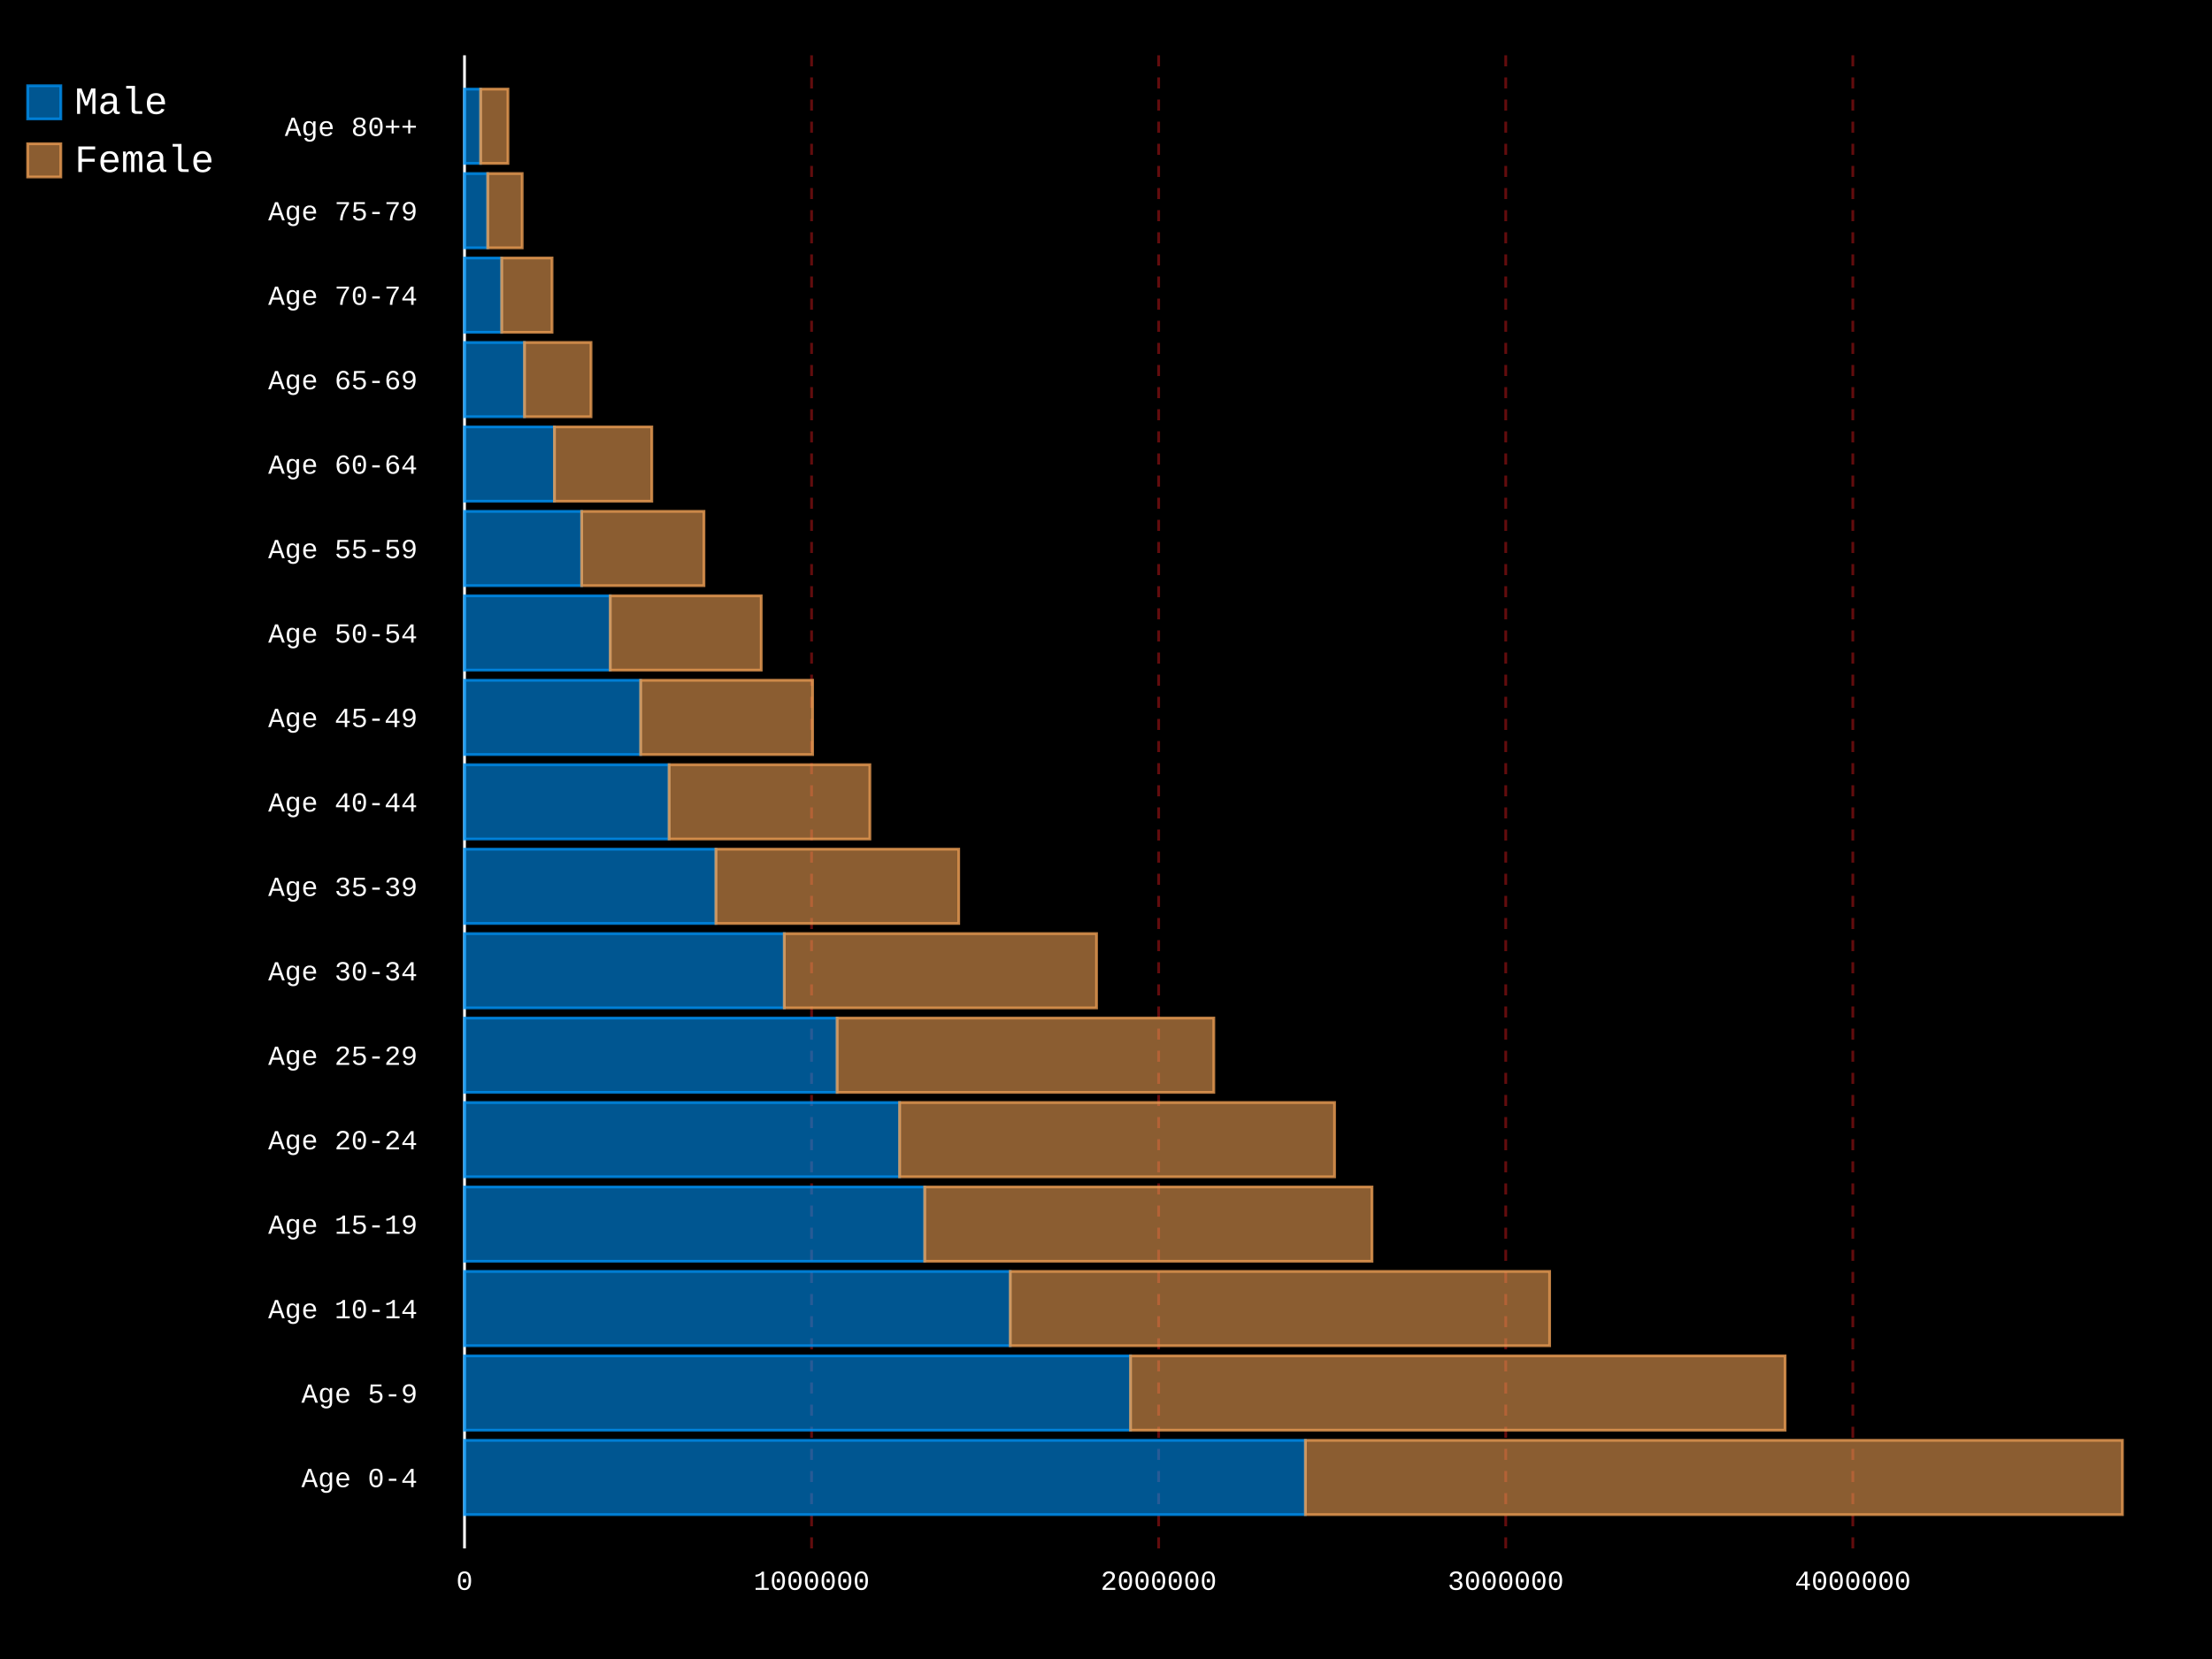
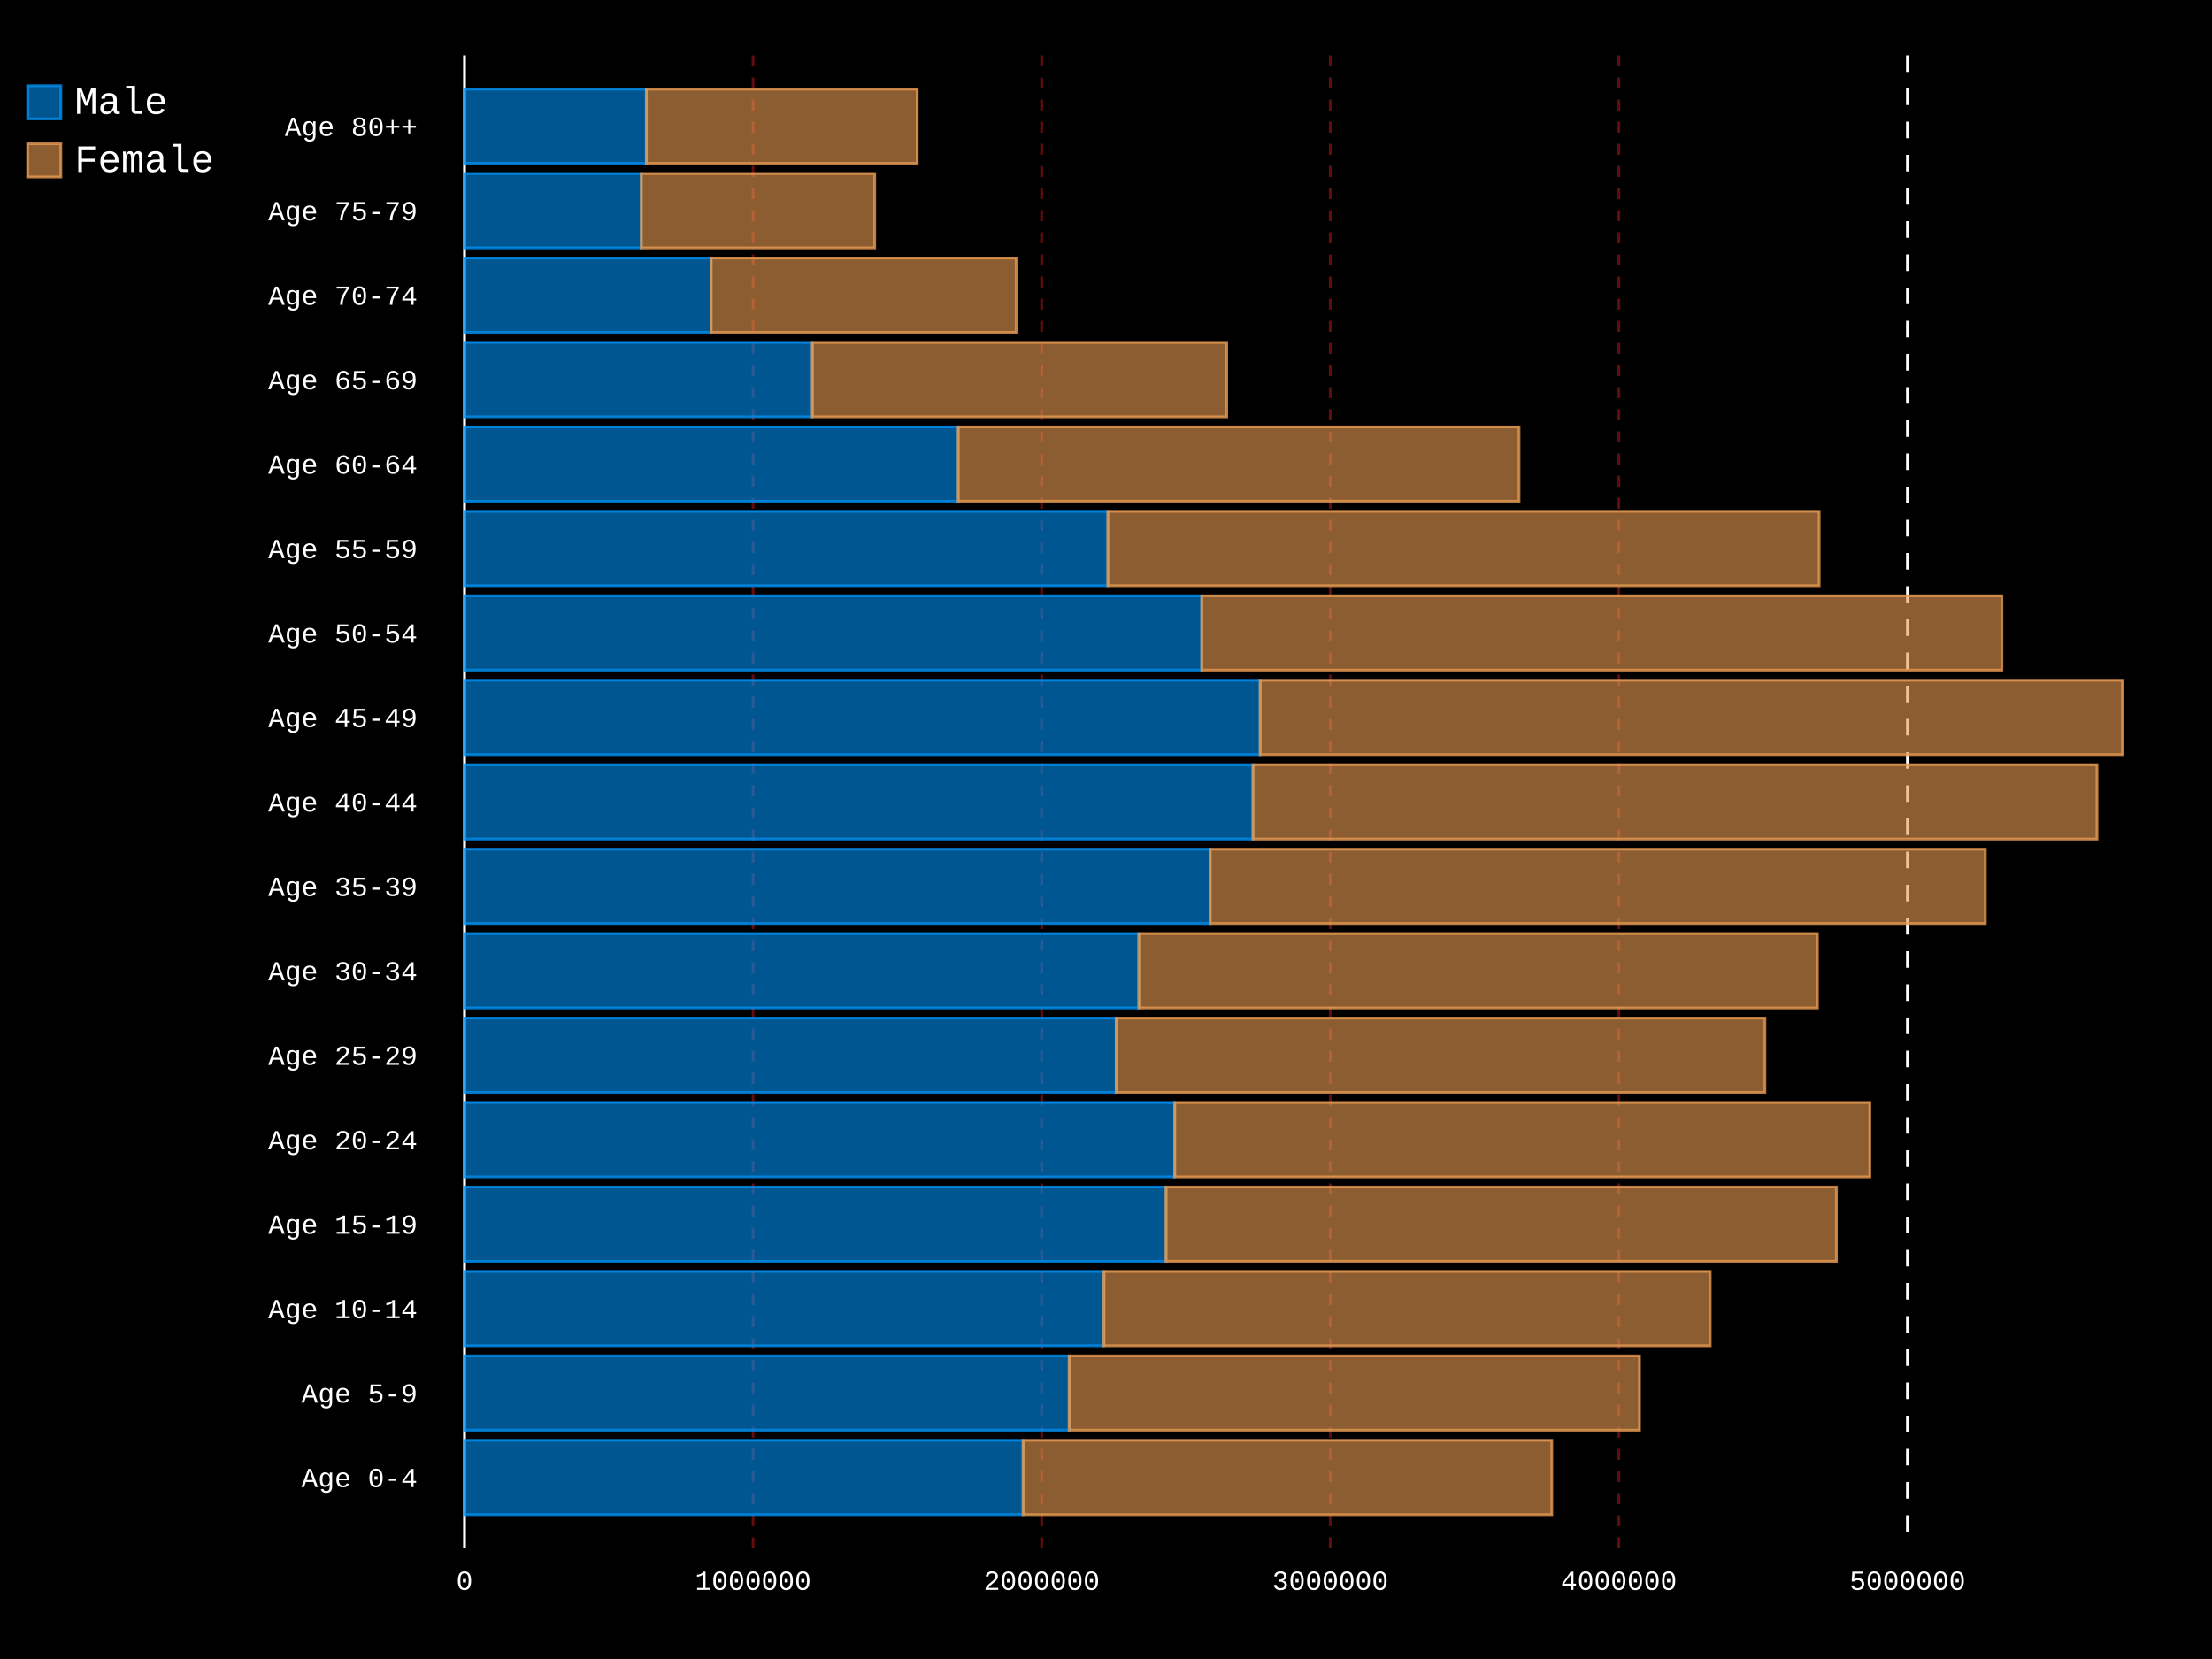
- <svg xmlns="http://www.w3.org/2000/svg" class="pygal-chart" id="chart-de1f4e78-e949-492e-aaf6-1349cedfcecf" viewBox="0 0 800 600">
+ <svg xmlns="http://www.w3.org/2000/svg" class="pygal-chart" id="chart-58d610a6-37e9-4d5d-b18b-5e0188b2ed8d" viewBox="0 0 800 600">
  <defs>
-     <style type="text/css">#chart-de1f4e78-e949-492e-aaf6-1349cedfcecf{-webkit-user-select:none;-webkit-font-smoothing:antialiased;font-family:Consolas,"Liberation Mono",Menlo,Courier,monospace}#chart-de1f4e78-e949-492e-aaf6-1349cedfcecf .title{font-family:Consolas,"Liberation Mono",Menlo,Courier,monospace;font-size:16px}#chart-de1f4e78-e949-492e-aaf6-1349cedfcecf .legends .legend text{font-family:Consolas,"Liberation Mono",Menlo,Courier,monospace;font-size:14px}#chart-de1f4e78-e949-492e-aaf6-1349cedfcecf .axis text{font-family:Consolas,"Liberation Mono",Menlo,Courier,monospace;font-size:10px}#chart-de1f4e78-e949-492e-aaf6-1349cedfcecf .axis text.major{font-family:Consolas,"Liberation Mono",Menlo,Courier,monospace;font-size:10px}#chart-de1f4e78-e949-492e-aaf6-1349cedfcecf .text-overlay text.value{font-family:Consolas,"Liberation Mono",Menlo,Courier,monospace;font-size:16px}#chart-de1f4e78-e949-492e-aaf6-1349cedfcecf .text-overlay text.label{font-family:Consolas,"Liberation Mono",Menlo,Courier,monospace;font-size:10px}#chart-de1f4e78-e949-492e-aaf6-1349cedfcecf .tooltip{font-family:Consolas,"Liberation Mono",Menlo,Courier,monospace;font-size:14px}#chart-de1f4e78-e949-492e-aaf6-1349cedfcecf text.no_data{font-family:Consolas,"Liberation Mono",Menlo,Courier,monospace;font-size:64px}
- #chart-de1f4e78-e949-492e-aaf6-1349cedfcecf{background-color:Black}#chart-de1f4e78-e949-492e-aaf6-1349cedfcecf path,#chart-de1f4e78-e949-492e-aaf6-1349cedfcecf line,#chart-de1f4e78-e949-492e-aaf6-1349cedfcecf rect,#chart-de1f4e78-e949-492e-aaf6-1349cedfcecf circle{-webkit-transition:400ms ease-in;-moz-transition:400ms ease-in;transition:400ms ease-in}#chart-de1f4e78-e949-492e-aaf6-1349cedfcecf .graph &gt; .background{fill:Black}#chart-de1f4e78-e949-492e-aaf6-1349cedfcecf .plot &gt; .background{fill:Black}#chart-de1f4e78-e949-492e-aaf6-1349cedfcecf .graph{fill:White}#chart-de1f4e78-e949-492e-aaf6-1349cedfcecf text.no_data{fill:White}#chart-de1f4e78-e949-492e-aaf6-1349cedfcecf .title{fill:White}#chart-de1f4e78-e949-492e-aaf6-1349cedfcecf .legends .legend text{fill:White}#chart-de1f4e78-e949-492e-aaf6-1349cedfcecf .legends .legend:hover text{fill:White}#chart-de1f4e78-e949-492e-aaf6-1349cedfcecf .axis .line{stroke:White}#chart-de1f4e78-e949-492e-aaf6-1349cedfcecf .axis .guide.line{stroke:#630C0D}#chart-de1f4e78-e949-492e-aaf6-1349cedfcecf .axis .major.line{stroke:White}#chart-de1f4e78-e949-492e-aaf6-1349cedfcecf .axis text.major{fill:White}#chart-de1f4e78-e949-492e-aaf6-1349cedfcecf .axis.y .guides:hover .guide.line,#chart-de1f4e78-e949-492e-aaf6-1349cedfcecf .line-graph .axis.x .guides:hover .guide.line,#chart-de1f4e78-e949-492e-aaf6-1349cedfcecf .stackedline-graph .axis.x .guides:hover .guide.line,#chart-de1f4e78-e949-492e-aaf6-1349cedfcecf .xy-graph .axis.x .guides:hover .guide.line{stroke:White}#chart-de1f4e78-e949-492e-aaf6-1349cedfcecf .axis .guides:hover text{fill:White}#chart-de1f4e78-e949-492e-aaf6-1349cedfcecf .reactive{fill-opacity:.6;stroke-opacity:.8}#chart-de1f4e78-e949-492e-aaf6-1349cedfcecf .ci{stroke:White}#chart-de1f4e78-e949-492e-aaf6-1349cedfcecf .reactive.active,#chart-de1f4e78-e949-492e-aaf6-1349cedfcecf .active .reactive{fill-opacity:.8;stroke-opacity:.9;stroke-width:4}#chart-de1f4e78-e949-492e-aaf6-1349cedfcecf .ci .reactive.active{stroke-width:1.5}#chart-de1f4e78-e949-492e-aaf6-1349cedfcecf .series text{fill:White}#chart-de1f4e78-e949-492e-aaf6-1349cedfcecf .tooltip rect{fill:Black;stroke:White;-webkit-transition:opacity 400ms ease-in;-moz-transition:opacity 400ms ease-in;transition:opacity 400ms ease-in}#chart-de1f4e78-e949-492e-aaf6-1349cedfcecf .tooltip .label{fill:White}#chart-de1f4e78-e949-492e-aaf6-1349cedfcecf .tooltip .label{fill:White}#chart-de1f4e78-e949-492e-aaf6-1349cedfcecf .tooltip .legend{font-size:.8em;fill:#630C0D}#chart-de1f4e78-e949-492e-aaf6-1349cedfcecf .tooltip .x_label{font-size:.6em;fill:White}#chart-de1f4e78-e949-492e-aaf6-1349cedfcecf .tooltip .xlink{font-size:.5em;text-decoration:underline}#chart-de1f4e78-e949-492e-aaf6-1349cedfcecf .tooltip .value{font-size:1.5em}#chart-de1f4e78-e949-492e-aaf6-1349cedfcecf .bound{font-size:.5em}#chart-de1f4e78-e949-492e-aaf6-1349cedfcecf .max-value{font-size:.75em;fill:#630C0D}#chart-de1f4e78-e949-492e-aaf6-1349cedfcecf .map-element{fill:Black;stroke:#630C0D !important}#chart-de1f4e78-e949-492e-aaf6-1349cedfcecf .map-element .reactive{fill-opacity:inherit;stroke-opacity:inherit}#chart-de1f4e78-e949-492e-aaf6-1349cedfcecf .color-0,#chart-de1f4e78-e949-492e-aaf6-1349cedfcecf .color-0 a:visited{stroke:#0090F1;fill:#0090F1}#chart-de1f4e78-e949-492e-aaf6-1349cedfcecf .color-1,#chart-de1f4e78-e949-492e-aaf6-1349cedfcecf .color-1 a:visited{stroke:#E89B53;fill:#E89B53}#chart-de1f4e78-e949-492e-aaf6-1349cedfcecf .text-overlay .color-0 text{fill:black}#chart-de1f4e78-e949-492e-aaf6-1349cedfcecf .text-overlay .color-1 text{fill:black}
- #chart-de1f4e78-e949-492e-aaf6-1349cedfcecf text.no_data{text-anchor:middle}#chart-de1f4e78-e949-492e-aaf6-1349cedfcecf .guide.line{fill:none}#chart-de1f4e78-e949-492e-aaf6-1349cedfcecf .centered{text-anchor:middle}#chart-de1f4e78-e949-492e-aaf6-1349cedfcecf .title{text-anchor:middle}#chart-de1f4e78-e949-492e-aaf6-1349cedfcecf .legends .legend text{fill-opacity:1}#chart-de1f4e78-e949-492e-aaf6-1349cedfcecf .axis.x text{text-anchor:middle}#chart-de1f4e78-e949-492e-aaf6-1349cedfcecf .axis.x:not(.web) text[transform]{text-anchor:start}#chart-de1f4e78-e949-492e-aaf6-1349cedfcecf .axis.x:not(.web) text[transform].backwards{text-anchor:end}#chart-de1f4e78-e949-492e-aaf6-1349cedfcecf .axis.y text{text-anchor:end}#chart-de1f4e78-e949-492e-aaf6-1349cedfcecf .axis.y text[transform].backwards{text-anchor:start}#chart-de1f4e78-e949-492e-aaf6-1349cedfcecf .axis.y2 text{text-anchor:start}#chart-de1f4e78-e949-492e-aaf6-1349cedfcecf .axis.y2 text[transform].backwards{text-anchor:end}#chart-de1f4e78-e949-492e-aaf6-1349cedfcecf .axis .guide.line{stroke-dasharray:4,4}#chart-de1f4e78-e949-492e-aaf6-1349cedfcecf .axis .major.guide.line{stroke-dasharray:6,6}#chart-de1f4e78-e949-492e-aaf6-1349cedfcecf .horizontal .axis.y .guide.line,#chart-de1f4e78-e949-492e-aaf6-1349cedfcecf .horizontal .axis.y2 .guide.line,#chart-de1f4e78-e949-492e-aaf6-1349cedfcecf .vertical .axis.x .guide.line{opacity:0}#chart-de1f4e78-e949-492e-aaf6-1349cedfcecf .horizontal .axis.always_show .guide.line,#chart-de1f4e78-e949-492e-aaf6-1349cedfcecf .vertical .axis.always_show .guide.line{opacity:1 !important}#chart-de1f4e78-e949-492e-aaf6-1349cedfcecf .axis.y .guides:hover .guide.line,#chart-de1f4e78-e949-492e-aaf6-1349cedfcecf .axis.y2 .guides:hover .guide.line,#chart-de1f4e78-e949-492e-aaf6-1349cedfcecf .axis.x .guides:hover .guide.line{opacity:1}#chart-de1f4e78-e949-492e-aaf6-1349cedfcecf .axis .guides:hover text{opacity:1}#chart-de1f4e78-e949-492e-aaf6-1349cedfcecf .nofill{fill:none}#chart-de1f4e78-e949-492e-aaf6-1349cedfcecf .subtle-fill{fill-opacity:.2}#chart-de1f4e78-e949-492e-aaf6-1349cedfcecf .dot{stroke-width:1px;fill-opacity:1}#chart-de1f4e78-e949-492e-aaf6-1349cedfcecf .dot.active{stroke-width:5px}#chart-de1f4e78-e949-492e-aaf6-1349cedfcecf .dot.negative{fill:transparent}#chart-de1f4e78-e949-492e-aaf6-1349cedfcecf text,#chart-de1f4e78-e949-492e-aaf6-1349cedfcecf tspan{stroke:none !important}#chart-de1f4e78-e949-492e-aaf6-1349cedfcecf .series text.active{opacity:1}#chart-de1f4e78-e949-492e-aaf6-1349cedfcecf .tooltip rect{fill-opacity:.95;stroke-width:.5}#chart-de1f4e78-e949-492e-aaf6-1349cedfcecf .tooltip text{fill-opacity:1}#chart-de1f4e78-e949-492e-aaf6-1349cedfcecf .showable{visibility:hidden}#chart-de1f4e78-e949-492e-aaf6-1349cedfcecf .showable.shown{visibility:visible}#chart-de1f4e78-e949-492e-aaf6-1349cedfcecf .gauge-background{fill:rgba(229,229,229,1);stroke:none}#chart-de1f4e78-e949-492e-aaf6-1349cedfcecf .bg-lines{stroke:Black;stroke-width:2px}</style>
+     <style type="text/css">#chart-58d610a6-37e9-4d5d-b18b-5e0188b2ed8d{-webkit-user-select:none;-webkit-font-smoothing:antialiased;font-family:Consolas,"Liberation Mono",Menlo,Courier,monospace}#chart-58d610a6-37e9-4d5d-b18b-5e0188b2ed8d .title{font-family:Consolas,"Liberation Mono",Menlo,Courier,monospace;font-size:16px}#chart-58d610a6-37e9-4d5d-b18b-5e0188b2ed8d .legends .legend text{font-family:Consolas,"Liberation Mono",Menlo,Courier,monospace;font-size:14px}#chart-58d610a6-37e9-4d5d-b18b-5e0188b2ed8d .axis text{font-family:Consolas,"Liberation Mono",Menlo,Courier,monospace;font-size:10px}#chart-58d610a6-37e9-4d5d-b18b-5e0188b2ed8d .axis text.major{font-family:Consolas,"Liberation Mono",Menlo,Courier,monospace;font-size:10px}#chart-58d610a6-37e9-4d5d-b18b-5e0188b2ed8d .text-overlay text.value{font-family:Consolas,"Liberation Mono",Menlo,Courier,monospace;font-size:16px}#chart-58d610a6-37e9-4d5d-b18b-5e0188b2ed8d .text-overlay text.label{font-family:Consolas,"Liberation Mono",Menlo,Courier,monospace;font-size:10px}#chart-58d610a6-37e9-4d5d-b18b-5e0188b2ed8d .tooltip{font-family:Consolas,"Liberation Mono",Menlo,Courier,monospace;font-size:14px}#chart-58d610a6-37e9-4d5d-b18b-5e0188b2ed8d text.no_data{font-family:Consolas,"Liberation Mono",Menlo,Courier,monospace;font-size:64px}
+ #chart-58d610a6-37e9-4d5d-b18b-5e0188b2ed8d{background-color:Black}#chart-58d610a6-37e9-4d5d-b18b-5e0188b2ed8d path,#chart-58d610a6-37e9-4d5d-b18b-5e0188b2ed8d line,#chart-58d610a6-37e9-4d5d-b18b-5e0188b2ed8d rect,#chart-58d610a6-37e9-4d5d-b18b-5e0188b2ed8d circle{-webkit-transition:400ms ease-in;-moz-transition:400ms ease-in;transition:400ms ease-in}#chart-58d610a6-37e9-4d5d-b18b-5e0188b2ed8d .graph &gt; .background{fill:Black}#chart-58d610a6-37e9-4d5d-b18b-5e0188b2ed8d .plot &gt; .background{fill:Transparent}#chart-58d610a6-37e9-4d5d-b18b-5e0188b2ed8d .graph{fill:White}#chart-58d610a6-37e9-4d5d-b18b-5e0188b2ed8d text.no_data{fill:White}#chart-58d610a6-37e9-4d5d-b18b-5e0188b2ed8d .title{fill:White}#chart-58d610a6-37e9-4d5d-b18b-5e0188b2ed8d .legends .legend text{fill:White}#chart-58d610a6-37e9-4d5d-b18b-5e0188b2ed8d .legends .legend:hover text{fill:White}#chart-58d610a6-37e9-4d5d-b18b-5e0188b2ed8d .axis .line{stroke:White}#chart-58d610a6-37e9-4d5d-b18b-5e0188b2ed8d .axis .guide.line{stroke:#630C0D}#chart-58d610a6-37e9-4d5d-b18b-5e0188b2ed8d .axis .major.line{stroke:White}#chart-58d610a6-37e9-4d5d-b18b-5e0188b2ed8d .axis text.major{fill:White}#chart-58d610a6-37e9-4d5d-b18b-5e0188b2ed8d .axis.y .guides:hover .guide.line,#chart-58d610a6-37e9-4d5d-b18b-5e0188b2ed8d .line-graph .axis.x .guides:hover .guide.line,#chart-58d610a6-37e9-4d5d-b18b-5e0188b2ed8d .stackedline-graph .axis.x .guides:hover .guide.line,#chart-58d610a6-37e9-4d5d-b18b-5e0188b2ed8d .xy-graph .axis.x .guides:hover .guide.line{stroke:White}#chart-58d610a6-37e9-4d5d-b18b-5e0188b2ed8d .axis .guides:hover text{fill:White}#chart-58d610a6-37e9-4d5d-b18b-5e0188b2ed8d .reactive{fill-opacity:.6;stroke-opacity:.8}#chart-58d610a6-37e9-4d5d-b18b-5e0188b2ed8d .ci{stroke:White}#chart-58d610a6-37e9-4d5d-b18b-5e0188b2ed8d .reactive.active,#chart-58d610a6-37e9-4d5d-b18b-5e0188b2ed8d .active .reactive{fill-opacity:.8;stroke-opacity:.9;stroke-width:4}#chart-58d610a6-37e9-4d5d-b18b-5e0188b2ed8d .ci .reactive.active{stroke-width:1.5}#chart-58d610a6-37e9-4d5d-b18b-5e0188b2ed8d .series text{fill:White}#chart-58d610a6-37e9-4d5d-b18b-5e0188b2ed8d .tooltip rect{fill:Transparent;stroke:White;-webkit-transition:opacity 400ms ease-in;-moz-transition:opacity 400ms ease-in;transition:opacity 400ms ease-in}#chart-58d610a6-37e9-4d5d-b18b-5e0188b2ed8d .tooltip .label{fill:White}#chart-58d610a6-37e9-4d5d-b18b-5e0188b2ed8d .tooltip .label{fill:White}#chart-58d610a6-37e9-4d5d-b18b-5e0188b2ed8d .tooltip .legend{font-size:.8em;fill:#630C0D}#chart-58d610a6-37e9-4d5d-b18b-5e0188b2ed8d .tooltip .x_label{font-size:.6em;fill:White}#chart-58d610a6-37e9-4d5d-b18b-5e0188b2ed8d .tooltip .xlink{font-size:.5em;text-decoration:underline}#chart-58d610a6-37e9-4d5d-b18b-5e0188b2ed8d .tooltip .value{font-size:1.5em}#chart-58d610a6-37e9-4d5d-b18b-5e0188b2ed8d .bound{font-size:.5em}#chart-58d610a6-37e9-4d5d-b18b-5e0188b2ed8d .max-value{font-size:.75em;fill:#630C0D}#chart-58d610a6-37e9-4d5d-b18b-5e0188b2ed8d .map-element{fill:Transparent;stroke:#630C0D !important}#chart-58d610a6-37e9-4d5d-b18b-5e0188b2ed8d .map-element .reactive{fill-opacity:inherit;stroke-opacity:inherit}#chart-58d610a6-37e9-4d5d-b18b-5e0188b2ed8d .color-0,#chart-58d610a6-37e9-4d5d-b18b-5e0188b2ed8d .color-0 a:visited{stroke:#0090F1;fill:#0090F1}#chart-58d610a6-37e9-4d5d-b18b-5e0188b2ed8d .color-1,#chart-58d610a6-37e9-4d5d-b18b-5e0188b2ed8d .color-1 a:visited{stroke:#E89B53;fill:#E89B53}#chart-58d610a6-37e9-4d5d-b18b-5e0188b2ed8d .text-overlay .color-0 text{fill:black}#chart-58d610a6-37e9-4d5d-b18b-5e0188b2ed8d .text-overlay .color-1 text{fill:black}
+ #chart-58d610a6-37e9-4d5d-b18b-5e0188b2ed8d text.no_data{text-anchor:middle}#chart-58d610a6-37e9-4d5d-b18b-5e0188b2ed8d .guide.line{fill:none}#chart-58d610a6-37e9-4d5d-b18b-5e0188b2ed8d .centered{text-anchor:middle}#chart-58d610a6-37e9-4d5d-b18b-5e0188b2ed8d .title{text-anchor:middle}#chart-58d610a6-37e9-4d5d-b18b-5e0188b2ed8d .legends .legend text{fill-opacity:1}#chart-58d610a6-37e9-4d5d-b18b-5e0188b2ed8d .axis.x text{text-anchor:middle}#chart-58d610a6-37e9-4d5d-b18b-5e0188b2ed8d .axis.x:not(.web) text[transform]{text-anchor:start}#chart-58d610a6-37e9-4d5d-b18b-5e0188b2ed8d .axis.x:not(.web) text[transform].backwards{text-anchor:end}#chart-58d610a6-37e9-4d5d-b18b-5e0188b2ed8d .axis.y text{text-anchor:end}#chart-58d610a6-37e9-4d5d-b18b-5e0188b2ed8d .axis.y text[transform].backwards{text-anchor:start}#chart-58d610a6-37e9-4d5d-b18b-5e0188b2ed8d .axis.y2 text{text-anchor:start}#chart-58d610a6-37e9-4d5d-b18b-5e0188b2ed8d .axis.y2 text[transform].backwards{text-anchor:end}#chart-58d610a6-37e9-4d5d-b18b-5e0188b2ed8d .axis .guide.line{stroke-dasharray:4,4}#chart-58d610a6-37e9-4d5d-b18b-5e0188b2ed8d .axis .major.guide.line{stroke-dasharray:6,6}#chart-58d610a6-37e9-4d5d-b18b-5e0188b2ed8d .horizontal .axis.y .guide.line,#chart-58d610a6-37e9-4d5d-b18b-5e0188b2ed8d .horizontal .axis.y2 .guide.line,#chart-58d610a6-37e9-4d5d-b18b-5e0188b2ed8d .vertical .axis.x .guide.line{opacity:0}#chart-58d610a6-37e9-4d5d-b18b-5e0188b2ed8d .horizontal .axis.always_show .guide.line,#chart-58d610a6-37e9-4d5d-b18b-5e0188b2ed8d .vertical .axis.always_show .guide.line{opacity:1 !important}#chart-58d610a6-37e9-4d5d-b18b-5e0188b2ed8d .axis.y .guides:hover .guide.line,#chart-58d610a6-37e9-4d5d-b18b-5e0188b2ed8d .axis.y2 .guides:hover .guide.line,#chart-58d610a6-37e9-4d5d-b18b-5e0188b2ed8d .axis.x .guides:hover .guide.line{opacity:1}#chart-58d610a6-37e9-4d5d-b18b-5e0188b2ed8d .axis .guides:hover text{opacity:1}#chart-58d610a6-37e9-4d5d-b18b-5e0188b2ed8d .nofill{fill:none}#chart-58d610a6-37e9-4d5d-b18b-5e0188b2ed8d .subtle-fill{fill-opacity:.2}#chart-58d610a6-37e9-4d5d-b18b-5e0188b2ed8d .dot{stroke-width:1px;fill-opacity:1}#chart-58d610a6-37e9-4d5d-b18b-5e0188b2ed8d .dot.active{stroke-width:5px}#chart-58d610a6-37e9-4d5d-b18b-5e0188b2ed8d .dot.negative{fill:transparent}#chart-58d610a6-37e9-4d5d-b18b-5e0188b2ed8d text,#chart-58d610a6-37e9-4d5d-b18b-5e0188b2ed8d tspan{stroke:none !important}#chart-58d610a6-37e9-4d5d-b18b-5e0188b2ed8d .series text.active{opacity:1}#chart-58d610a6-37e9-4d5d-b18b-5e0188b2ed8d .tooltip rect{fill-opacity:.95;stroke-width:.5}#chart-58d610a6-37e9-4d5d-b18b-5e0188b2ed8d .tooltip text{fill-opacity:1}#chart-58d610a6-37e9-4d5d-b18b-5e0188b2ed8d .showable{visibility:hidden}#chart-58d610a6-37e9-4d5d-b18b-5e0188b2ed8d .showable.shown{visibility:visible}#chart-58d610a6-37e9-4d5d-b18b-5e0188b2ed8d .gauge-background{fill:rgba(229,229,229,1);stroke:none}#chart-58d610a6-37e9-4d5d-b18b-5e0188b2ed8d .bg-lines{stroke:Black;stroke-width:2px}</style>
  </defs>
  <g class="graph horizontalstackedbar-graph horizontal">
    <rect class="background" height="600" width="800" x="0" y="0" />
    <g class="plot" transform="translate(156, 20)">
      <rect class="background" height="540" width="623.6" x="0" y="0" />
      <g class="axis y">
        <g class="guides">
          <text class="" x="-5" y="517.844">Age 0-4</text>
        </g>
        <g class="guides">
          <text class="" x="-5" y="487.301">Age 5-9</text>
        </g>
        <g class="guides">
          <text class="" x="-5" y="456.758">Age 10-14</text>
        </g>
        <g class="guides">
          <text class="" x="-5" y="426.215">Age 15-19</text>
        </g>
        <g class="guides">
          <text class="" x="-5" y="395.672">Age 20-24</text>
        </g>
        <g class="guides">
          <text class="" x="-5" y="365.129">Age 25-29</text>
        </g>
        <g class="guides">
          <text class="" x="-5" y="334.586">Age 30-34</text>
        </g>
        <g class="guides">
          <text class="" x="-5" y="304.043">Age 35-39</text>
        </g>
        <g class="guides">
          <text class="" x="-5" y="273.5">Age 40-44</text>
        </g>
        <g class="guides">
          <text class="" x="-5" y="242.957">Age 45-49</text>
        </g>
        <g class="guides">
          <text class="" x="-5" y="212.414">Age 50-54</text>
        </g>
        <g class="guides">
          <text class="" x="-5" y="181.871">Age 55-59</text>
        </g>
        <g class="guides">
          <text class="" x="-5" y="151.328">Age 60-64</text>
        </g>
        <g class="guides">
          <text class="" x="-5" y="120.785">Age 65-69</text>
        </g>
        <g class="guides">
          <text class="" x="-5" y="90.242">Age 70-74</text>
        </g>
        <g class="guides">
          <text class="" x="-5" y="59.699">Age 75-79</text>
        </g>
        <g class="guides">
          <text class="" x="-5" y="29.156">Age 80++</text>
        </g>
      </g>
      <g class="axis x always_show">
        <g class="guides">
          <path class="axis major line" d="M11.992 0 v540" />
          <text class="major" x="11.992" y="555.0">0</text>
        </g>
        <g class="guides">
-           <path class="guide line" d="M137.519 0 v540" />
-           <text class="" x="137.519" y="555.0">1000000</text>
-         </g>
-         <g class="guides">
-           <path class="guide line" d="M263.045 0 v540" />
-           <text class="" x="263.045" y="555.0">2000000</text>
-         </g>
-         <g class="guides">
-           <path class="guide line" d="M388.572 0 v540" />
-           <text class="" x="388.572" y="555.0">3000000</text>
-         </g>
-         <g class="guides">
-           <path class="guide line" d="M514.098 0 v540" />
-           <text class="" x="514.098" y="555.0">4000000</text>
+           <path class="guide line" d="M116.364 0 v540" />
+           <text class="" x="116.364" y="555.0">1000000</text>
+         </g>
+         <g class="guides">
+           <path class="guide line" d="M220.736 0 v540" />
+           <text class="" x="220.736" y="555.0">2000000</text>
+         </g>
+         <g class="guides">
+           <path class="guide line" d="M325.109 0 v540" />
+           <text class="" x="325.109" y="555.0">3000000</text>
+         </g>
+         <g class="guides">
+           <path class="guide line" d="M429.481 0 v540" />
+           <text class="" x="429.481" y="555.0">4000000</text>
+         </g>
+         <g class="guides">
+           <path class="major guide line" d="M533.853 0 v540" />
+           <text class="major" x="533.853" y="555.0">5000000</text>
        </g>
      </g>
      <g class="series serie-0 color-0">
        <g class="bars">
          <g class="bar">
-             <rect class="rect reactive tooltip-trigger" height="26.878" rx="0" ry="0" width="304.121" x="11.992" y="500.905" />
-           </g>
-           <g class="bar">
-             <rect class="rect reactive tooltip-trigger" height="26.878" rx="0" ry="0" width="240.87" x="11.992" y="470.362" />
-           </g>
-           <g class="bar">
-             <rect class="rect reactive tooltip-trigger" height="26.878" rx="0" ry="0" width="197.369" x="11.992" y="439.819" />
-           </g>
-           <g class="bar">
-             <rect class="rect reactive tooltip-trigger" height="26.878" rx="0" ry="0" width="166.436" x="11.992" y="409.276" />
-           </g>
-           <g class="bar">
-             <rect class="rect reactive tooltip-trigger" height="26.878" rx="0" ry="0" width="157.353" x="11.992" y="378.733" />
-           </g>
-           <g class="bar">
-             <rect class="rect reactive tooltip-trigger" height="26.878" rx="0" ry="0" width="134.752" x="11.992" y="348.19" />
-           </g>
-           <g class="bar">
-             <rect class="rect reactive tooltip-trigger" height="26.878" rx="0" ry="0" width="115.651" x="11.992" y="317.647" />
-           </g>
-           <g class="bar">
-             <rect class="rect reactive tooltip-trigger" height="26.878" rx="0" ry="0" width="90.927" x="11.992" y="287.104" />
-           </g>
-           <g class="bar">
-             <rect class="rect reactive tooltip-trigger" height="26.878" rx="0" ry="0" width="73.991" x="11.992" y="256.561" />
-           </g>
-           <g class="bar">
-             <rect class="rect reactive tooltip-trigger" height="26.878" rx="0" ry="0" width="63.698" x="11.992" y="226.018" />
-           </g>
-           <g class="bar">
-             <rect class="rect reactive tooltip-trigger" height="26.878" rx="0" ry="0" width="52.699" x="11.992" y="195.475" />
-           </g>
-           <g class="bar">
-             <rect class="rect reactive tooltip-trigger" height="26.878" rx="0" ry="0" width="42.37" x="11.992" y="164.932" />
-           </g>
-           <g class="bar">
-             <rect class="rect reactive tooltip-trigger" height="26.878" rx="0" ry="0" width="32.516" x="11.992" y="134.389" />
-           </g>
-           <g class="bar">
-             <rect class="rect reactive tooltip-trigger" height="26.878" rx="0" ry="0" width="21.677" x="11.992" y="103.846" />
-           </g>
-           <g class="bar">
-             <rect class="rect reactive tooltip-trigger" height="26.878" rx="0" ry="0" width="13.441" x="11.992" y="73.303" />
-           </g>
-           <g class="bar">
-             <rect class="rect reactive tooltip-trigger" height="26.878" rx="0" ry="0" width="8.394" x="11.992" y="42.76" />
-           </g>
-           <g class="bar">
-             <rect class="rect reactive tooltip-trigger" height="26.878" rx="0" ry="0" width="5.825" x="11.992" y="12.217" />
+             <rect class="rect reactive tooltip-trigger" height="26.878" rx="0" ry="0" width="202.026" x="11.992" y="500.905" />
+           </g>
+           <g class="bar">
+             <rect class="rect reactive tooltip-trigger" height="26.878" rx="0" ry="0" width="218.693" x="11.992" y="470.362" />
+           </g>
+           <g class="bar">
+             <rect class="rect reactive tooltip-trigger" height="26.878" rx="0" ry="0" width="231.259" x="11.992" y="439.819" />
+           </g>
+           <g class="bar">
+             <rect class="rect reactive tooltip-trigger" height="26.878" rx="0" ry="0" width="253.705" x="11.992" y="409.276" />
+           </g>
+           <g class="bar">
+             <rect class="rect reactive tooltip-trigger" height="26.878" rx="0" ry="0" width="256.856" x="11.992" y="378.733" />
+           </g>
+           <g class="bar">
+             <rect class="rect reactive tooltip-trigger" height="26.878" rx="0" ry="0" width="235.697" x="11.992" y="348.19" />
+           </g>
+           <g class="bar">
+             <rect class="rect reactive tooltip-trigger" height="26.878" rx="0" ry="0" width="243.871" x="11.992" y="317.647" />
+           </g>
+           <g class="bar">
+             <rect class="rect reactive tooltip-trigger" height="26.878" rx="0" ry="0" width="269.669" x="11.992" y="287.104" />
+           </g>
+           <g class="bar">
+             <rect class="rect reactive tooltip-trigger" height="26.878" rx="0" ry="0" width="285.165" x="11.992" y="256.561" />
+           </g>
+           <g class="bar">
+             <rect class="rect reactive tooltip-trigger" height="26.878" rx="0" ry="0" width="287.746" x="11.992" y="226.018" />
+           </g>
+           <g class="bar">
+             <rect class="rect reactive tooltip-trigger" height="26.878" rx="0" ry="0" width="266.631" x="11.992" y="195.475" />
+           </g>
+           <g class="bar">
+             <rect class="rect reactive tooltip-trigger" height="26.878" rx="0" ry="0" width="232.66" x="11.992" y="164.932" />
+           </g>
+           <g class="bar">
+             <rect class="rect reactive tooltip-trigger" height="26.878" rx="0" ry="0" width="178.55" x="11.992" y="134.389" />
+           </g>
+           <g class="bar">
+             <rect class="rect reactive tooltip-trigger" height="26.878" rx="0" ry="0" width="125.785" x="11.992" y="103.846" />
+           </g>
+           <g class="bar">
+             <rect class="rect reactive tooltip-trigger" height="26.878" rx="0" ry="0" width="89.182" x="11.992" y="73.303" />
+           </g>
+           <g class="bar">
+             <rect class="rect reactive tooltip-trigger" height="26.878" rx="0" ry="0" width="63.93" x="11.992" y="42.76" />
+           </g>
+           <g class="bar">
+             <rect class="rect reactive tooltip-trigger" height="26.878" rx="0" ry="0" width="65.762" x="11.992" y="12.217" />
          </g>
        </g>
      </g>
      <g class="series serie-1 color-1">
        <g class="bars">
          <g class="bar">
-             <rect class="rect reactive tooltip-trigger" height="26.878" rx="0" ry="0" width="295.494" x="316.113" y="500.905" />
-           </g>
-           <g class="bar">
-             <rect class="rect reactive tooltip-trigger" height="26.878" rx="0" ry="0" width="236.736" x="252.862" y="470.362" />
-           </g>
-           <g class="bar">
-             <rect class="rect reactive tooltip-trigger" height="26.878" rx="0" ry="0" width="195.092" x="209.362" y="439.819" />
-           </g>
-           <g class="bar">
-             <rect class="rect reactive tooltip-trigger" height="26.878" rx="0" ry="0" width="161.777" x="178.429" y="409.276" />
-           </g>
-           <g class="bar">
-             <rect class="rect reactive tooltip-trigger" height="26.878" rx="0" ry="0" width="157.32" x="169.345" y="378.733" />
-           </g>
-           <g class="bar">
-             <rect class="rect reactive tooltip-trigger" height="26.878" rx="0" ry="0" width="136.248" x="146.745" y="348.19" />
-           </g>
-           <g class="bar">
-             <rect class="rect reactive tooltip-trigger" height="26.878" rx="0" ry="0" width="112.933" x="127.644" y="317.647" />
-           </g>
-           <g class="bar">
-             <rect class="rect reactive tooltip-trigger" height="26.878" rx="0" ry="0" width="87.822" x="102.919" y="287.104" />
-           </g>
-           <g class="bar">
-             <rect class="rect reactive tooltip-trigger" height="26.878" rx="0" ry="0" width="72.617" x="85.984" y="256.561" />
-           </g>
-           <g class="bar">
-             <rect class="rect reactive tooltip-trigger" height="26.878" rx="0" ry="0" width="62.197" x="75.69" y="226.018" />
-           </g>
-           <g class="bar">
-             <rect class="rect reactive tooltip-trigger" height="26.878" rx="0" ry="0" width="54.613" x="64.692" y="195.475" />
-           </g>
-           <g class="bar">
-             <rect class="rect reactive tooltip-trigger" height="26.878" rx="0" ry="0" width="44.24" x="54.363" y="164.932" />
-           </g>
-           <g class="bar">
-             <rect class="rect reactive tooltip-trigger" height="26.878" rx="0" ry="0" width="35.227" x="44.508" y="134.389" />
-           </g>
-           <g class="bar">
-             <rect class="rect reactive tooltip-trigger" height="26.878" rx="0" ry="0" width="24.08" x="33.67" y="103.846" />
-           </g>
-           <g class="bar">
-             <rect class="rect reactive tooltip-trigger" height="26.878" rx="0" ry="0" width="18.223" x="25.433" y="73.303" />
-           </g>
-           <g class="bar">
-             <rect class="rect reactive tooltip-trigger" height="26.878" rx="0" ry="0" width="12.469" x="20.387" y="42.76" />
-           </g>
-           <g class="bar">
-             <rect class="rect reactive tooltip-trigger" height="26.878" rx="0" ry="0" width="9.89" x="17.817" y="12.217" />
+             <rect class="rect reactive tooltip-trigger" height="26.878" rx="0" ry="0" width="191.216" x="214.018" y="500.905" />
+           </g>
+           <g class="bar">
+             <rect class="rect reactive tooltip-trigger" height="26.878" rx="0" ry="0" width="206.25" x="230.686" y="470.362" />
+           </g>
+           <g class="bar">
+             <rect class="rect reactive tooltip-trigger" height="26.878" rx="0" ry="0" width="219.26" x="243.251" y="439.819" />
+           </g>
+           <g class="bar">
+             <rect class="rect reactive tooltip-trigger" height="26.878" rx="0" ry="0" width="242.463" x="265.697" y="409.276" />
+           </g>
+           <g class="bar">
+             <rect class="rect reactive tooltip-trigger" height="26.878" rx="0" ry="0" width="251.411" x="268.848" y="378.733" />
+           </g>
+           <g class="bar">
+             <rect class="rect reactive tooltip-trigger" height="26.878" rx="0" ry="0" width="234.616" x="247.689" y="348.19" />
+           </g>
+           <g class="bar">
+             <rect class="rect reactive tooltip-trigger" height="26.878" rx="0" ry="0" width="245.43" x="255.863" y="317.647" />
+           </g>
+           <g class="bar">
+             <rect class="rect reactive tooltip-trigger" height="26.878" rx="0" ry="0" width="280.354" x="281.661" y="287.104" />
+           </g>
+           <g class="bar">
+             <rect class="rect reactive tooltip-trigger" height="26.878" rx="0" ry="0" width="305.252" x="297.157" y="256.561" />
+           </g>
+           <g class="bar">
+             <rect class="rect reactive tooltip-trigger" height="26.878" rx="0" ry="0" width="311.87" x="299.738" y="226.018" />
+           </g>
+           <g class="bar">
+             <rect class="rect reactive tooltip-trigger" height="26.878" rx="0" ry="0" width="289.384" x="278.623" y="195.475" />
+           </g>
+           <g class="bar">
+             <rect class="rect reactive tooltip-trigger" height="26.878" rx="0" ry="0" width="257.269" x="244.652" y="164.932" />
+           </g>
+           <g class="bar">
+             <rect class="rect reactive tooltip-trigger" height="26.878" rx="0" ry="0" width="202.832" x="190.543" y="134.389" />
+           </g>
+           <g class="bar">
+             <rect class="rect reactive tooltip-trigger" height="26.878" rx="0" ry="0" width="149.886" x="137.778" y="103.846" />
+           </g>
+           <g class="bar">
+             <rect class="rect reactive tooltip-trigger" height="26.878" rx="0" ry="0" width="110.358" x="101.175" y="73.303" />
+           </g>
+           <g class="bar">
+             <rect class="rect reactive tooltip-trigger" height="26.878" rx="0" ry="0" width="84.43" x="75.922" y="42.76" />
+           </g>
+           <g class="bar">
+             <rect class="rect reactive tooltip-trigger" height="26.878" rx="0" ry="0" width="97.958" x="77.754" y="12.217" />
          </g>
        </g>
      </g>
    </g>
    <g class="titles" />
    <g class="plot overlay" transform="translate(156, 20)">
      <g class="series serie-0 color-0" />
      <g class="series serie-1 color-1" />
    </g>
    <g class="plot text-overlay" transform="translate(156, 20)">
      <g class="series serie-0 color-0" />
      <g class="series serie-1 color-1" />
    </g>
    <g class="plot tooltip-overlay" transform="translate(156, 20)">
      <g class="tooltip" style="opacity: 0" transform="translate(0 0)">
        <rect class="tooltip-box" height="0" rx="0" ry="0" width="0" />
        <g class="text" />
      </g>
    </g>
    <g class="legends" transform="translate(10, 30)">
      <g class="legend reactive activate-serie" id="activate-serie-0">
        <rect class="color-0 reactive" height="12" width="12" x="0.0" y="1.0" />
        <text x="17.0" y="11.2">Male</text>
      </g>
      <g class="legend reactive activate-serie" id="activate-serie-1">
        <rect class="color-1 reactive" height="12" width="12" x="0.0" y="22.0" />
        <text x="17.0" y="32.2">Female</text>
      </g>
    </g>
    <g class="legends" transform="translate(790, 30)" />
  </g>
</svg>
